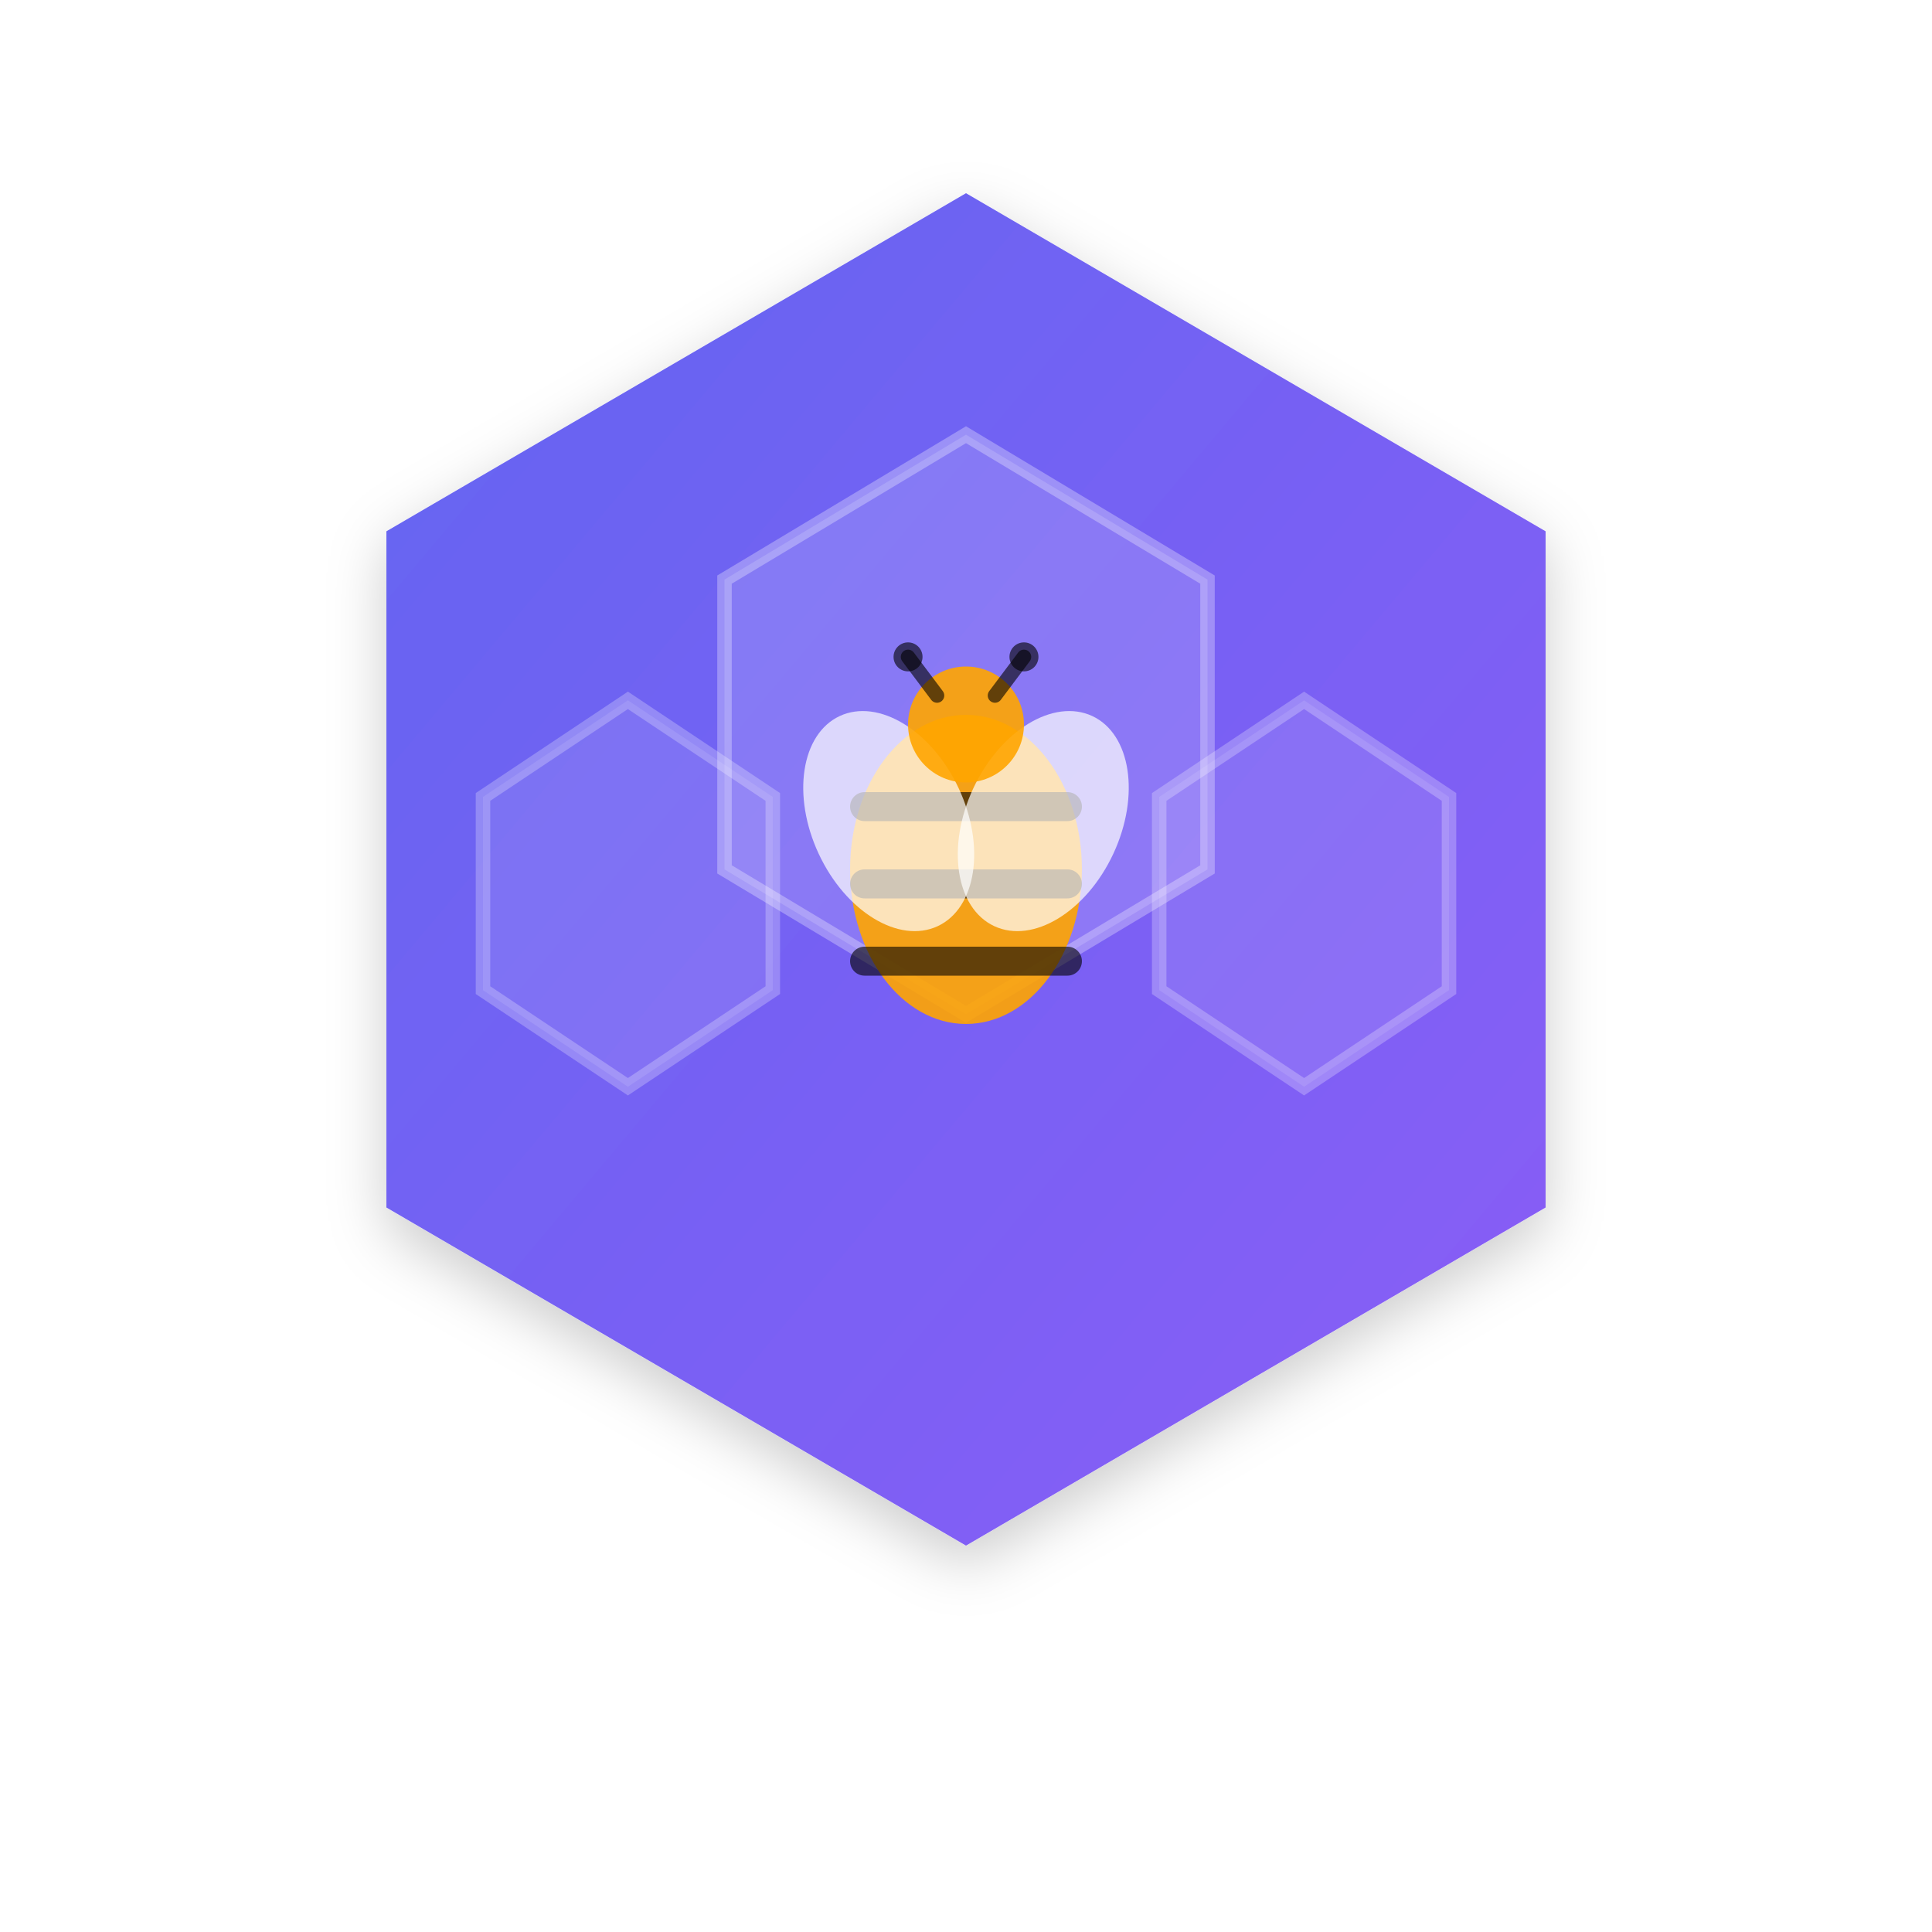
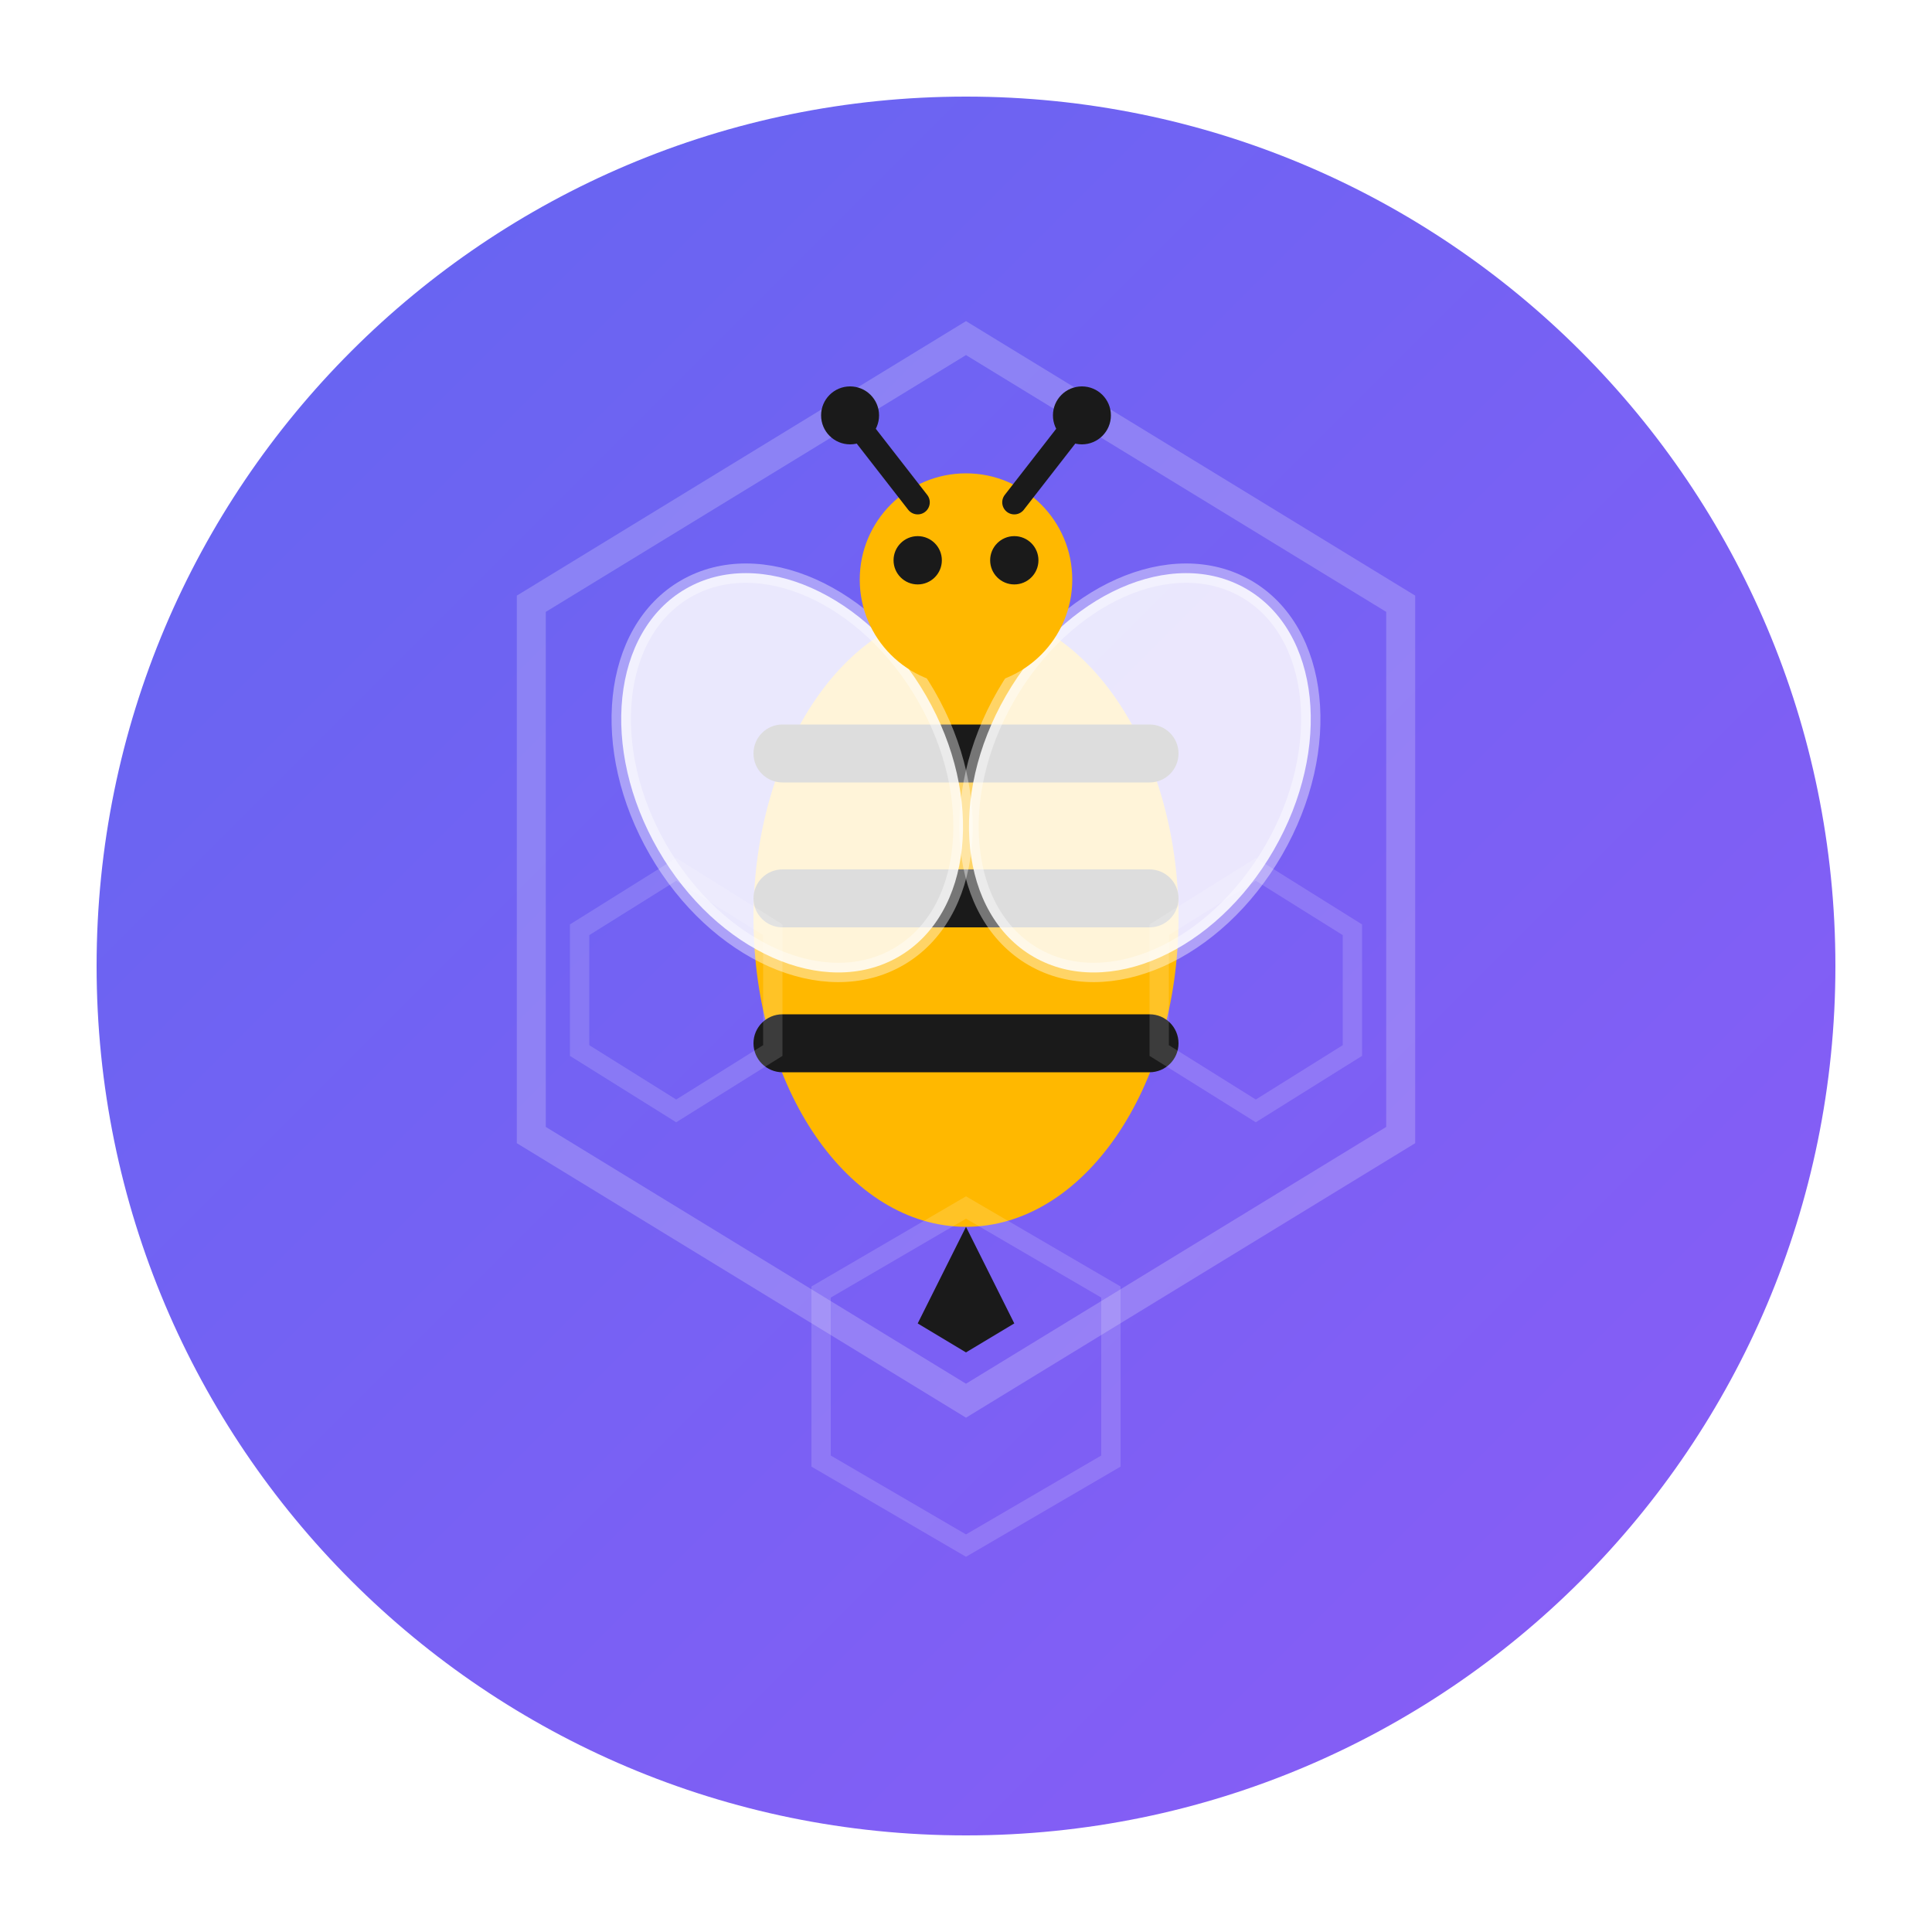
<svg xmlns="http://www.w3.org/2000/svg" width="200" height="200" viewBox="0 0 200 200">
  <defs>
-     <linearGradient id="hexGradient" x1="0%" y1="0%" x2="100%" y2="100%">
+     <linearGradient id="bgGradient" x1="0%" y1="0%" x2="100%" y2="100%">
      <stop offset="0%" style="stop-color:#6366f1;stop-opacity:1" />
      <stop offset="100%" style="stop-color:#8b5cf6;stop-opacity:1" />
    </linearGradient>
-     <filter id="shadow">
-       <feDropShadow dx="0" dy="2" stdDeviation="3" flood-opacity="0.2" />
-     </filter>
  </defs>
-   <polygon points="100,20 160,55 160,125 100,160 40,125 40,55" fill="url(#hexGradient)" filter="url(#shadow)" />
-   <polygon points="100,45 125,60 125,90 100,105 75,90 75,60" fill="rgba(255,255,255,0.15)" stroke="rgba(255,255,255,0.3)" stroke-width="1.5" />
-   <polygon points="135,72.5 150,82.5 150,102.5 135,112.5 120,102.5 120,82.5" fill="rgba(255,255,255,0.1)" stroke="rgba(255,255,255,0.25)" stroke-width="1.5" />
-   <polygon points="65,72.5 80,82.5 80,102.5 65,112.5 50,102.5 50,82.5" fill="rgba(255,255,255,0.1)" stroke="rgba(255,255,255,0.25)" stroke-width="1.5" />
-   <ellipse cx="100" cy="90" rx="12" ry="16" fill="#FFA500" opacity="0.9" />
-   <rect x="88" y="82" width="24" height="3" fill="#000" opacity="0.6" rx="1.5" />
-   <rect x="88" y="90" width="24" height="3" fill="#000" opacity="0.6" rx="1.5" />
-   <rect x="88" y="98" width="24" height="3" fill="#000" opacity="0.6" rx="1.5" />
-   <ellipse cx="92" cy="85" rx="8" ry="12" fill="rgba(255,255,255,0.7)" transform="rotate(-25 92 85)" />
-   <ellipse cx="108" cy="85" rx="8" ry="12" fill="rgba(255,255,255,0.7)" transform="rotate(25 108 85)" />
-   <circle cx="100" cy="75" r="6" fill="#FFA500" opacity="0.9" />
-   <line x1="97" y1="72" x2="94" y2="68" stroke="#000" stroke-width="1.5" stroke-linecap="round" opacity="0.6" />
-   <line x1="103" y1="72" x2="106" y2="68" stroke="#000" stroke-width="1.5" stroke-linecap="round" opacity="0.6" />
-   <circle cx="94" cy="68" r="1.5" fill="#000" opacity="0.6" />
-   <circle cx="106" cy="68" r="1.5" fill="#000" opacity="0.6" />
+   <circle cx="100" cy="100" r="90" fill="url(#bgGradient)" />
+   <polygon points="100,35 145,62.5 145,117.5 100,145 55,117.5 55,62.5" fill="none" stroke="rgba(255,255,255,0.2)" stroke-width="3" />
+   <ellipse cx="100" cy="95" rx="22" ry="32" fill="#FFB800" />
+   <rect x="78" y="75" width="44" height="6" fill="#1a1a1a" rx="3" />
+   <rect x="78" y="90" width="44" height="6" fill="#1a1a1a" rx="3" />
+   <rect x="78" y="105" width="44" height="6" fill="#1a1a1a" rx="3" />
+   <ellipse cx="82" cy="80" rx="16" ry="22" fill="rgba(255,255,255,0.85)" stroke="rgba(255,255,255,0.4)" stroke-width="2" transform="rotate(-30 82 80)" />
+   <ellipse cx="118" cy="80" rx="16" ry="22" fill="rgba(255,255,255,0.85)" stroke="rgba(255,255,255,0.4)" stroke-width="2" transform="rotate(30 118 80)" />
+   <circle cx="100" cy="60" r="11" fill="#FFB800" />
+   <circle cx="95" cy="58" r="2.5" fill="#1a1a1a" />
+   <circle cx="105" cy="58" r="2.5" fill="#1a1a1a" />
+   <line x1="95" y1="52" x2="88" y2="43" stroke="#1a1a1a" stroke-width="2.5" stroke-linecap="round" />
+   <line x1="105" y1="52" x2="112" y2="43" stroke="#1a1a1a" stroke-width="2.5" stroke-linecap="round" />
+   <circle cx="88" cy="43" r="3" fill="#1a1a1a" />
+   <circle cx="112" cy="43" r="3" fill="#1a1a1a" />
+   <polygon points="100,127 95,137 100,140 105,137" fill="#1a1a1a" />
+   <polygon points="100,125 115,133.75 115,151.25 100,160 85,151.25 85,133.75" fill="none" stroke="rgba(255,255,255,0.15)" stroke-width="2" />
+   <polygon points="130,90 140,96.25 140,108.75 130,115 120,108.75 120,96.25" fill="none" stroke="rgba(255,255,255,0.15)" stroke-width="2" />
+   <polygon points="70,90 80,96.25 80,108.75 70,115 60,108.75 60,96.25" fill="none" stroke="rgba(255,255,255,0.15)" stroke-width="2" />
</svg>
